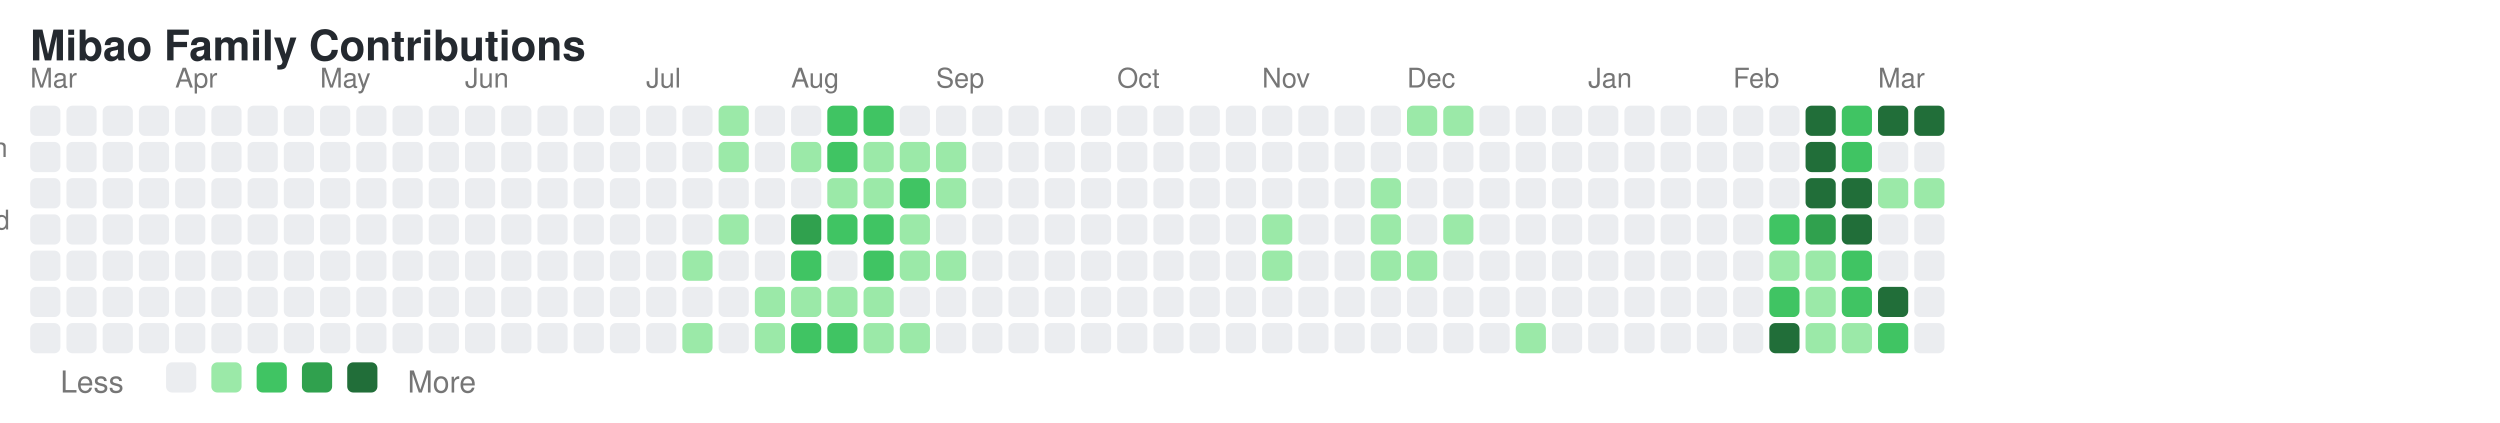
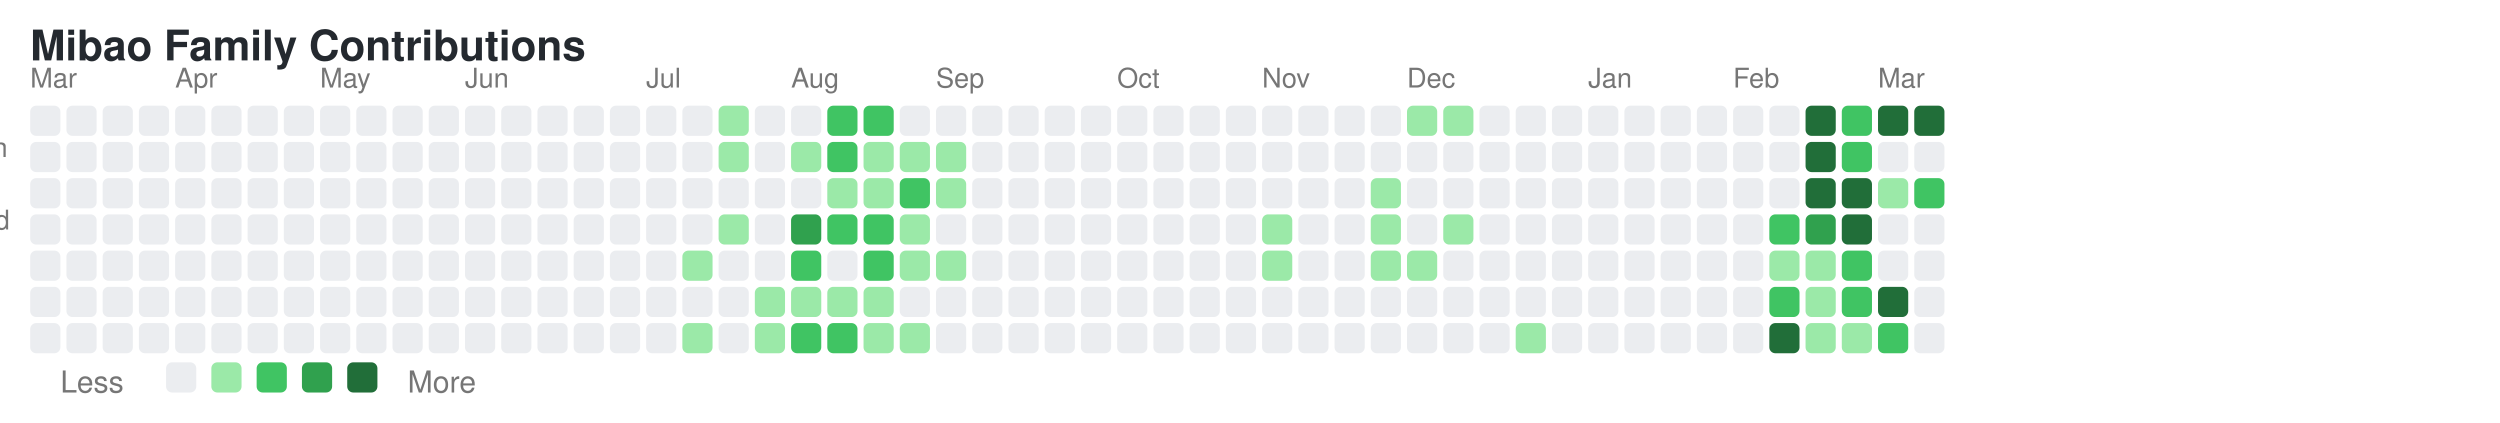
<svg xmlns="http://www.w3.org/2000/svg" width="828" height="140">
  <text x="10" y="20" font-family="-apple-system, BlinkMacSystemFont, Segoe UI, Helvetica, Arial, sans-serif" font-size="14" font-weight="600" fill="#24292f">Mibao Family Contributions</text>
  <g transform="translate(10, 35)">
    <text x="0" y="-6" font-family="-apple-system, BlinkMacSystemFont, Segoe UI, Helvetica, Arial, sans-serif" font-size="9" fill="#767676">Mar</text>
    <text x="48" y="-6" font-family="-apple-system, BlinkMacSystemFont, Segoe UI, Helvetica, Arial, sans-serif" font-size="9" fill="#767676">Apr</text>
    <text x="96" y="-6" font-family="-apple-system, BlinkMacSystemFont, Segoe UI, Helvetica, Arial, sans-serif" font-size="9" fill="#767676">May</text>
    <text x="144" y="-6" font-family="-apple-system, BlinkMacSystemFont, Segoe UI, Helvetica, Arial, sans-serif" font-size="9" fill="#767676">Jun</text>
    <text x="204" y="-6" font-family="-apple-system, BlinkMacSystemFont, Segoe UI, Helvetica, Arial, sans-serif" font-size="9" fill="#767676">Jul</text>
    <text x="252" y="-6" font-family="-apple-system, BlinkMacSystemFont, Segoe UI, Helvetica, Arial, sans-serif" font-size="9" fill="#767676">Aug</text>
    <text x="300" y="-6" font-family="-apple-system, BlinkMacSystemFont, Segoe UI, Helvetica, Arial, sans-serif" font-size="9" fill="#767676">Sep</text>
    <text x="360" y="-6" font-family="-apple-system, BlinkMacSystemFont, Segoe UI, Helvetica, Arial, sans-serif" font-size="9" fill="#767676">Oct</text>
    <text x="408" y="-6" font-family="-apple-system, BlinkMacSystemFont, Segoe UI, Helvetica, Arial, sans-serif" font-size="9" fill="#767676">Nov</text>
    <text x="456" y="-6" font-family="-apple-system, BlinkMacSystemFont, Segoe UI, Helvetica, Arial, sans-serif" font-size="9" fill="#767676">Dec</text>
    <text x="516" y="-6" font-family="-apple-system, BlinkMacSystemFont, Segoe UI, Helvetica, Arial, sans-serif" font-size="9" fill="#767676">Jan</text>
    <text x="564" y="-6" font-family="-apple-system, BlinkMacSystemFont, Segoe UI, Helvetica, Arial, sans-serif" font-size="9" fill="#767676">Feb</text>
    <text x="612" y="-6" font-family="-apple-system, BlinkMacSystemFont, Segoe UI, Helvetica, Arial, sans-serif" font-size="9" fill="#767676">Mar</text>
    <text x="-25" y="17.0" font-family="-apple-system, BlinkMacSystemFont, Segoe UI, Helvetica, Arial, sans-serif" font-size="9" fill="#767676">Mon</text>
    <text x="-25" y="41.0" font-family="-apple-system, BlinkMacSystemFont, Segoe UI, Helvetica, Arial, sans-serif" font-size="9" fill="#767676">Wed</text>
    <text x="-25" y="65.0" font-family="-apple-system, BlinkMacSystemFont, Segoe UI, Helvetica, Arial, sans-serif" font-size="9" fill="#767676">Fri</text>
    <rect x="0" y="0" width="10" height="10" fill="#ebedf0" rx="2" />
    <rect x="0" y="12" width="10" height="10" fill="#ebedf0" rx="2" />
    <rect x="0" y="24" width="10" height="10" fill="#ebedf0" rx="2" />
    <rect x="0" y="36" width="10" height="10" fill="#ebedf0" rx="2" />
    <rect x="0" y="48" width="10" height="10" fill="#ebedf0" rx="2" />
    <rect x="0" y="60" width="10" height="10" fill="#ebedf0" rx="2" />
    <rect x="0" y="72" width="10" height="10" fill="#ebedf0" rx="2" />
    <rect x="12" y="0" width="10" height="10" fill="#ebedf0" rx="2" />
    <rect x="12" y="12" width="10" height="10" fill="#ebedf0" rx="2" />
    <rect x="12" y="24" width="10" height="10" fill="#ebedf0" rx="2" />
    <rect x="12" y="36" width="10" height="10" fill="#ebedf0" rx="2" />
    <rect x="12" y="48" width="10" height="10" fill="#ebedf0" rx="2" />
    <rect x="12" y="60" width="10" height="10" fill="#ebedf0" rx="2" />
    <rect x="12" y="72" width="10" height="10" fill="#ebedf0" rx="2" />
    <rect x="24" y="0" width="10" height="10" fill="#ebedf0" rx="2" />
    <rect x="24" y="12" width="10" height="10" fill="#ebedf0" rx="2" />
    <rect x="24" y="24" width="10" height="10" fill="#ebedf0" rx="2" />
    <rect x="24" y="36" width="10" height="10" fill="#ebedf0" rx="2" />
    <rect x="24" y="48" width="10" height="10" fill="#ebedf0" rx="2" />
    <rect x="24" y="60" width="10" height="10" fill="#ebedf0" rx="2" />
    <rect x="24" y="72" width="10" height="10" fill="#ebedf0" rx="2" />
    <rect x="36" y="0" width="10" height="10" fill="#ebedf0" rx="2" />
    <rect x="36" y="12" width="10" height="10" fill="#ebedf0" rx="2" />
    <rect x="36" y="24" width="10" height="10" fill="#ebedf0" rx="2" />
    <rect x="36" y="36" width="10" height="10" fill="#ebedf0" rx="2" />
    <rect x="36" y="48" width="10" height="10" fill="#ebedf0" rx="2" />
    <rect x="36" y="60" width="10" height="10" fill="#ebedf0" rx="2" />
    <rect x="36" y="72" width="10" height="10" fill="#ebedf0" rx="2" />
    <rect x="48" y="0" width="10" height="10" fill="#ebedf0" rx="2" />
    <rect x="48" y="12" width="10" height="10" fill="#ebedf0" rx="2" />
    <rect x="48" y="24" width="10" height="10" fill="#ebedf0" rx="2" />
    <rect x="48" y="36" width="10" height="10" fill="#ebedf0" rx="2" />
    <rect x="48" y="48" width="10" height="10" fill="#ebedf0" rx="2" />
    <rect x="48" y="60" width="10" height="10" fill="#ebedf0" rx="2" />
    <rect x="48" y="72" width="10" height="10" fill="#ebedf0" rx="2" />
    <rect x="60" y="0" width="10" height="10" fill="#ebedf0" rx="2" />
    <rect x="60" y="12" width="10" height="10" fill="#ebedf0" rx="2" />
    <rect x="60" y="24" width="10" height="10" fill="#ebedf0" rx="2" />
    <rect x="60" y="36" width="10" height="10" fill="#ebedf0" rx="2" />
    <rect x="60" y="48" width="10" height="10" fill="#ebedf0" rx="2" />
    <rect x="60" y="60" width="10" height="10" fill="#ebedf0" rx="2" />
    <rect x="60" y="72" width="10" height="10" fill="#ebedf0" rx="2" />
    <rect x="72" y="0" width="10" height="10" fill="#ebedf0" rx="2" />
    <rect x="72" y="12" width="10" height="10" fill="#ebedf0" rx="2" />
    <rect x="72" y="24" width="10" height="10" fill="#ebedf0" rx="2" />
    <rect x="72" y="36" width="10" height="10" fill="#ebedf0" rx="2" />
    <rect x="72" y="48" width="10" height="10" fill="#ebedf0" rx="2" />
    <rect x="72" y="60" width="10" height="10" fill="#ebedf0" rx="2" />
    <rect x="72" y="72" width="10" height="10" fill="#ebedf0" rx="2" />
    <rect x="84" y="0" width="10" height="10" fill="#ebedf0" rx="2" />
    <rect x="84" y="12" width="10" height="10" fill="#ebedf0" rx="2" />
    <rect x="84" y="24" width="10" height="10" fill="#ebedf0" rx="2" />
    <rect x="84" y="36" width="10" height="10" fill="#ebedf0" rx="2" />
    <rect x="84" y="48" width="10" height="10" fill="#ebedf0" rx="2" />
    <rect x="84" y="60" width="10" height="10" fill="#ebedf0" rx="2" />
    <rect x="84" y="72" width="10" height="10" fill="#ebedf0" rx="2" />
    <rect x="96" y="0" width="10" height="10" fill="#ebedf0" rx="2" />
    <rect x="96" y="12" width="10" height="10" fill="#ebedf0" rx="2" />
    <rect x="96" y="24" width="10" height="10" fill="#ebedf0" rx="2" />
    <rect x="96" y="36" width="10" height="10" fill="#ebedf0" rx="2" />
    <rect x="96" y="48" width="10" height="10" fill="#ebedf0" rx="2" />
    <rect x="96" y="60" width="10" height="10" fill="#ebedf0" rx="2" />
    <rect x="96" y="72" width="10" height="10" fill="#ebedf0" rx="2" />
    <rect x="108" y="0" width="10" height="10" fill="#ebedf0" rx="2" />
    <rect x="108" y="12" width="10" height="10" fill="#ebedf0" rx="2" />
    <rect x="108" y="24" width="10" height="10" fill="#ebedf0" rx="2" />
    <rect x="108" y="36" width="10" height="10" fill="#ebedf0" rx="2" />
    <rect x="108" y="48" width="10" height="10" fill="#ebedf0" rx="2" />
    <rect x="108" y="60" width="10" height="10" fill="#ebedf0" rx="2" />
    <rect x="108" y="72" width="10" height="10" fill="#ebedf0" rx="2" />
    <rect x="120" y="0" width="10" height="10" fill="#ebedf0" rx="2" />
    <rect x="120" y="12" width="10" height="10" fill="#ebedf0" rx="2" />
    <rect x="120" y="24" width="10" height="10" fill="#ebedf0" rx="2" />
    <rect x="120" y="36" width="10" height="10" fill="#ebedf0" rx="2" />
    <rect x="120" y="48" width="10" height="10" fill="#ebedf0" rx="2" />
    <rect x="120" y="60" width="10" height="10" fill="#ebedf0" rx="2" />
    <rect x="120" y="72" width="10" height="10" fill="#ebedf0" rx="2" />
    <rect x="132" y="0" width="10" height="10" fill="#ebedf0" rx="2" />
    <rect x="132" y="12" width="10" height="10" fill="#ebedf0" rx="2" />
    <rect x="132" y="24" width="10" height="10" fill="#ebedf0" rx="2" />
    <rect x="132" y="36" width="10" height="10" fill="#ebedf0" rx="2" />
    <rect x="132" y="48" width="10" height="10" fill="#ebedf0" rx="2" />
    <rect x="132" y="60" width="10" height="10" fill="#ebedf0" rx="2" />
    <rect x="132" y="72" width="10" height="10" fill="#ebedf0" rx="2" />
    <rect x="144" y="0" width="10" height="10" fill="#ebedf0" rx="2" />
    <rect x="144" y="12" width="10" height="10" fill="#ebedf0" rx="2" />
    <rect x="144" y="24" width="10" height="10" fill="#ebedf0" rx="2" />
    <rect x="144" y="36" width="10" height="10" fill="#ebedf0" rx="2" />
    <rect x="144" y="48" width="10" height="10" fill="#ebedf0" rx="2" />
    <rect x="144" y="60" width="10" height="10" fill="#ebedf0" rx="2" />
    <rect x="144" y="72" width="10" height="10" fill="#ebedf0" rx="2" />
    <rect x="156" y="0" width="10" height="10" fill="#ebedf0" rx="2" />
    <rect x="156" y="12" width="10" height="10" fill="#ebedf0" rx="2" />
    <rect x="156" y="24" width="10" height="10" fill="#ebedf0" rx="2" />
    <rect x="156" y="36" width="10" height="10" fill="#ebedf0" rx="2" />
    <rect x="156" y="48" width="10" height="10" fill="#ebedf0" rx="2" />
    <rect x="156" y="60" width="10" height="10" fill="#ebedf0" rx="2" />
    <rect x="156" y="72" width="10" height="10" fill="#ebedf0" rx="2" />
    <rect x="168" y="0" width="10" height="10" fill="#ebedf0" rx="2" />
    <rect x="168" y="12" width="10" height="10" fill="#ebedf0" rx="2" />
    <rect x="168" y="24" width="10" height="10" fill="#ebedf0" rx="2" />
    <rect x="168" y="36" width="10" height="10" fill="#ebedf0" rx="2" />
    <rect x="168" y="48" width="10" height="10" fill="#ebedf0" rx="2" />
    <rect x="168" y="60" width="10" height="10" fill="#ebedf0" rx="2" />
    <rect x="168" y="72" width="10" height="10" fill="#ebedf0" rx="2" />
    <rect x="180" y="0" width="10" height="10" fill="#ebedf0" rx="2" />
    <rect x="180" y="12" width="10" height="10" fill="#ebedf0" rx="2" />
    <rect x="180" y="24" width="10" height="10" fill="#ebedf0" rx="2" />
    <rect x="180" y="36" width="10" height="10" fill="#ebedf0" rx="2" />
    <rect x="180" y="48" width="10" height="10" fill="#ebedf0" rx="2" />
    <rect x="180" y="60" width="10" height="10" fill="#ebedf0" rx="2" />
    <rect x="180" y="72" width="10" height="10" fill="#ebedf0" rx="2" />
    <rect x="192" y="0" width="10" height="10" fill="#ebedf0" rx="2" />
    <rect x="192" y="12" width="10" height="10" fill="#ebedf0" rx="2" />
    <rect x="192" y="24" width="10" height="10" fill="#ebedf0" rx="2" />
    <rect x="192" y="36" width="10" height="10" fill="#ebedf0" rx="2" />
    <rect x="192" y="48" width="10" height="10" fill="#ebedf0" rx="2" />
    <rect x="192" y="60" width="10" height="10" fill="#ebedf0" rx="2" />
    <rect x="192" y="72" width="10" height="10" fill="#ebedf0" rx="2" />
    <rect x="204" y="0" width="10" height="10" fill="#ebedf0" rx="2" />
    <rect x="204" y="12" width="10" height="10" fill="#ebedf0" rx="2" />
    <rect x="204" y="24" width="10" height="10" fill="#ebedf0" rx="2" />
    <rect x="204" y="36" width="10" height="10" fill="#ebedf0" rx="2" />
    <rect x="204" y="48" width="10" height="10" fill="#ebedf0" rx="2" />
    <rect x="204" y="60" width="10" height="10" fill="#ebedf0" rx="2" />
    <rect x="204" y="72" width="10" height="10" fill="#ebedf0" rx="2" />
    <rect x="216" y="0" width="10" height="10" fill="#ebedf0" rx="2" />
    <rect x="216" y="12" width="10" height="10" fill="#ebedf0" rx="2" />
    <rect x="216" y="24" width="10" height="10" fill="#ebedf0" rx="2" />
    <rect x="216" y="36" width="10" height="10" fill="#ebedf0" rx="2" />
    <rect x="216" y="48" width="10" height="10" fill="#9be9a8" rx="2" />
    <rect x="216" y="60" width="10" height="10" fill="#ebedf0" rx="2" />
    <rect x="216" y="72" width="10" height="10" fill="#9be9a8" rx="2" />
    <rect x="228" y="0" width="10" height="10" fill="#9be9a8" rx="2" />
    <rect x="228" y="12" width="10" height="10" fill="#9be9a8" rx="2" />
    <rect x="228" y="24" width="10" height="10" fill="#ebedf0" rx="2" />
    <rect x="228" y="36" width="10" height="10" fill="#9be9a8" rx="2" />
    <rect x="228" y="48" width="10" height="10" fill="#ebedf0" rx="2" />
    <rect x="228" y="60" width="10" height="10" fill="#ebedf0" rx="2" />
    <rect x="228" y="72" width="10" height="10" fill="#ebedf0" rx="2" />
    <rect x="240" y="0" width="10" height="10" fill="#ebedf0" rx="2" />
    <rect x="240" y="12" width="10" height="10" fill="#ebedf0" rx="2" />
    <rect x="240" y="24" width="10" height="10" fill="#ebedf0" rx="2" />
    <rect x="240" y="36" width="10" height="10" fill="#ebedf0" rx="2" />
    <rect x="240" y="48" width="10" height="10" fill="#ebedf0" rx="2" />
    <rect x="240" y="60" width="10" height="10" fill="#9be9a8" rx="2" />
    <rect x="240" y="72" width="10" height="10" fill="#9be9a8" rx="2" />
    <rect x="252" y="0" width="10" height="10" fill="#ebedf0" rx="2" />
    <rect x="252" y="12" width="10" height="10" fill="#9be9a8" rx="2" />
    <rect x="252" y="24" width="10" height="10" fill="#ebedf0" rx="2" />
    <rect x="252" y="36" width="10" height="10" fill="#30a14e" rx="2" />
    <rect x="252" y="48" width="10" height="10" fill="#40c463" rx="2" />
    <rect x="252" y="60" width="10" height="10" fill="#9be9a8" rx="2" />
    <rect x="252" y="72" width="10" height="10" fill="#40c463" rx="2" />
    <rect x="264" y="0" width="10" height="10" fill="#40c463" rx="2" />
    <rect x="264" y="12" width="10" height="10" fill="#40c463" rx="2" />
    <rect x="264" y="24" width="10" height="10" fill="#9be9a8" rx="2" />
    <rect x="264" y="36" width="10" height="10" fill="#40c463" rx="2" />
    <rect x="264" y="48" width="10" height="10" fill="#ebedf0" rx="2" />
    <rect x="264" y="60" width="10" height="10" fill="#9be9a8" rx="2" />
    <rect x="264" y="72" width="10" height="10" fill="#40c463" rx="2" />
    <rect x="276" y="0" width="10" height="10" fill="#40c463" rx="2" />
    <rect x="276" y="12" width="10" height="10" fill="#9be9a8" rx="2" />
    <rect x="276" y="24" width="10" height="10" fill="#9be9a8" rx="2" />
    <rect x="276" y="36" width="10" height="10" fill="#40c463" rx="2" />
    <rect x="276" y="48" width="10" height="10" fill="#40c463" rx="2" />
    <rect x="276" y="60" width="10" height="10" fill="#9be9a8" rx="2" />
    <rect x="276" y="72" width="10" height="10" fill="#9be9a8" rx="2" />
    <rect x="288" y="0" width="10" height="10" fill="#ebedf0" rx="2" />
    <rect x="288" y="12" width="10" height="10" fill="#9be9a8" rx="2" />
    <rect x="288" y="24" width="10" height="10" fill="#40c463" rx="2" />
    <rect x="288" y="36" width="10" height="10" fill="#9be9a8" rx="2" />
    <rect x="288" y="48" width="10" height="10" fill="#9be9a8" rx="2" />
    <rect x="288" y="60" width="10" height="10" fill="#ebedf0" rx="2" />
    <rect x="288" y="72" width="10" height="10" fill="#9be9a8" rx="2" />
    <rect x="300" y="0" width="10" height="10" fill="#ebedf0" rx="2" />
    <rect x="300" y="12" width="10" height="10" fill="#9be9a8" rx="2" />
    <rect x="300" y="24" width="10" height="10" fill="#9be9a8" rx="2" />
    <rect x="300" y="36" width="10" height="10" fill="#ebedf0" rx="2" />
    <rect x="300" y="48" width="10" height="10" fill="#9be9a8" rx="2" />
    <rect x="300" y="60" width="10" height="10" fill="#ebedf0" rx="2" />
    <rect x="300" y="72" width="10" height="10" fill="#ebedf0" rx="2" />
    <rect x="312" y="0" width="10" height="10" fill="#ebedf0" rx="2" />
    <rect x="312" y="12" width="10" height="10" fill="#ebedf0" rx="2" />
    <rect x="312" y="24" width="10" height="10" fill="#ebedf0" rx="2" />
    <rect x="312" y="36" width="10" height="10" fill="#ebedf0" rx="2" />
    <rect x="312" y="48" width="10" height="10" fill="#ebedf0" rx="2" />
    <rect x="312" y="60" width="10" height="10" fill="#ebedf0" rx="2" />
    <rect x="312" y="72" width="10" height="10" fill="#ebedf0" rx="2" />
    <rect x="324" y="0" width="10" height="10" fill="#ebedf0" rx="2" />
    <rect x="324" y="12" width="10" height="10" fill="#ebedf0" rx="2" />
    <rect x="324" y="24" width="10" height="10" fill="#ebedf0" rx="2" />
    <rect x="324" y="36" width="10" height="10" fill="#ebedf0" rx="2" />
    <rect x="324" y="48" width="10" height="10" fill="#ebedf0" rx="2" />
    <rect x="324" y="60" width="10" height="10" fill="#ebedf0" rx="2" />
    <rect x="324" y="72" width="10" height="10" fill="#ebedf0" rx="2" />
    <rect x="336" y="0" width="10" height="10" fill="#ebedf0" rx="2" />
    <rect x="336" y="12" width="10" height="10" fill="#ebedf0" rx="2" />
    <rect x="336" y="24" width="10" height="10" fill="#ebedf0" rx="2" />
    <rect x="336" y="36" width="10" height="10" fill="#ebedf0" rx="2" />
    <rect x="336" y="48" width="10" height="10" fill="#ebedf0" rx="2" />
    <rect x="336" y="60" width="10" height="10" fill="#ebedf0" rx="2" />
    <rect x="336" y="72" width="10" height="10" fill="#ebedf0" rx="2" />
    <rect x="348" y="0" width="10" height="10" fill="#ebedf0" rx="2" />
    <rect x="348" y="12" width="10" height="10" fill="#ebedf0" rx="2" />
    <rect x="348" y="24" width="10" height="10" fill="#ebedf0" rx="2" />
    <rect x="348" y="36" width="10" height="10" fill="#ebedf0" rx="2" />
    <rect x="348" y="48" width="10" height="10" fill="#ebedf0" rx="2" />
    <rect x="348" y="60" width="10" height="10" fill="#ebedf0" rx="2" />
    <rect x="348" y="72" width="10" height="10" fill="#ebedf0" rx="2" />
    <rect x="360" y="0" width="10" height="10" fill="#ebedf0" rx="2" />
    <rect x="360" y="12" width="10" height="10" fill="#ebedf0" rx="2" />
    <rect x="360" y="24" width="10" height="10" fill="#ebedf0" rx="2" />
    <rect x="360" y="36" width="10" height="10" fill="#ebedf0" rx="2" />
    <rect x="360" y="48" width="10" height="10" fill="#ebedf0" rx="2" />
    <rect x="360" y="60" width="10" height="10" fill="#ebedf0" rx="2" />
    <rect x="360" y="72" width="10" height="10" fill="#ebedf0" rx="2" />
    <rect x="372" y="0" width="10" height="10" fill="#ebedf0" rx="2" />
    <rect x="372" y="12" width="10" height="10" fill="#ebedf0" rx="2" />
    <rect x="372" y="24" width="10" height="10" fill="#ebedf0" rx="2" />
    <rect x="372" y="36" width="10" height="10" fill="#ebedf0" rx="2" />
    <rect x="372" y="48" width="10" height="10" fill="#ebedf0" rx="2" />
    <rect x="372" y="60" width="10" height="10" fill="#ebedf0" rx="2" />
    <rect x="372" y="72" width="10" height="10" fill="#ebedf0" rx="2" />
    <rect x="384" y="0" width="10" height="10" fill="#ebedf0" rx="2" />
    <rect x="384" y="12" width="10" height="10" fill="#ebedf0" rx="2" />
    <rect x="384" y="24" width="10" height="10" fill="#ebedf0" rx="2" />
    <rect x="384" y="36" width="10" height="10" fill="#ebedf0" rx="2" />
    <rect x="384" y="48" width="10" height="10" fill="#ebedf0" rx="2" />
    <rect x="384" y="60" width="10" height="10" fill="#ebedf0" rx="2" />
    <rect x="384" y="72" width="10" height="10" fill="#ebedf0" rx="2" />
    <rect x="396" y="0" width="10" height="10" fill="#ebedf0" rx="2" />
    <rect x="396" y="12" width="10" height="10" fill="#ebedf0" rx="2" />
    <rect x="396" y="24" width="10" height="10" fill="#ebedf0" rx="2" />
    <rect x="396" y="36" width="10" height="10" fill="#ebedf0" rx="2" />
    <rect x="396" y="48" width="10" height="10" fill="#ebedf0" rx="2" />
    <rect x="396" y="60" width="10" height="10" fill="#ebedf0" rx="2" />
    <rect x="396" y="72" width="10" height="10" fill="#ebedf0" rx="2" />
    <rect x="408" y="0" width="10" height="10" fill="#ebedf0" rx="2" />
    <rect x="408" y="12" width="10" height="10" fill="#ebedf0" rx="2" />
    <rect x="408" y="24" width="10" height="10" fill="#ebedf0" rx="2" />
    <rect x="408" y="36" width="10" height="10" fill="#9be9a8" rx="2" />
    <rect x="408" y="48" width="10" height="10" fill="#9be9a8" rx="2" />
    <rect x="408" y="60" width="10" height="10" fill="#ebedf0" rx="2" />
    <rect x="408" y="72" width="10" height="10" fill="#ebedf0" rx="2" />
    <rect x="420" y="0" width="10" height="10" fill="#ebedf0" rx="2" />
    <rect x="420" y="12" width="10" height="10" fill="#ebedf0" rx="2" />
    <rect x="420" y="24" width="10" height="10" fill="#ebedf0" rx="2" />
    <rect x="420" y="36" width="10" height="10" fill="#ebedf0" rx="2" />
    <rect x="420" y="48" width="10" height="10" fill="#ebedf0" rx="2" />
    <rect x="420" y="60" width="10" height="10" fill="#ebedf0" rx="2" />
    <rect x="420" y="72" width="10" height="10" fill="#ebedf0" rx="2" />
    <rect x="432" y="0" width="10" height="10" fill="#ebedf0" rx="2" />
    <rect x="432" y="12" width="10" height="10" fill="#ebedf0" rx="2" />
    <rect x="432" y="24" width="10" height="10" fill="#ebedf0" rx="2" />
    <rect x="432" y="36" width="10" height="10" fill="#ebedf0" rx="2" />
    <rect x="432" y="48" width="10" height="10" fill="#ebedf0" rx="2" />
    <rect x="432" y="60" width="10" height="10" fill="#ebedf0" rx="2" />
    <rect x="432" y="72" width="10" height="10" fill="#ebedf0" rx="2" />
    <rect x="444" y="0" width="10" height="10" fill="#ebedf0" rx="2" />
    <rect x="444" y="12" width="10" height="10" fill="#ebedf0" rx="2" />
    <rect x="444" y="24" width="10" height="10" fill="#9be9a8" rx="2" />
    <rect x="444" y="36" width="10" height="10" fill="#9be9a8" rx="2" />
    <rect x="444" y="48" width="10" height="10" fill="#9be9a8" rx="2" />
    <rect x="444" y="60" width="10" height="10" fill="#ebedf0" rx="2" />
    <rect x="444" y="72" width="10" height="10" fill="#ebedf0" rx="2" />
    <rect x="456" y="0" width="10" height="10" fill="#9be9a8" rx="2" />
    <rect x="456" y="12" width="10" height="10" fill="#ebedf0" rx="2" />
    <rect x="456" y="24" width="10" height="10" fill="#ebedf0" rx="2" />
    <rect x="456" y="36" width="10" height="10" fill="#ebedf0" rx="2" />
    <rect x="456" y="48" width="10" height="10" fill="#9be9a8" rx="2" />
    <rect x="456" y="60" width="10" height="10" fill="#ebedf0" rx="2" />
    <rect x="456" y="72" width="10" height="10" fill="#ebedf0" rx="2" />
    <rect x="468" y="0" width="10" height="10" fill="#9be9a8" rx="2" />
    <rect x="468" y="12" width="10" height="10" fill="#ebedf0" rx="2" />
    <rect x="468" y="24" width="10" height="10" fill="#ebedf0" rx="2" />
    <rect x="468" y="36" width="10" height="10" fill="#9be9a8" rx="2" />
    <rect x="468" y="48" width="10" height="10" fill="#ebedf0" rx="2" />
    <rect x="468" y="60" width="10" height="10" fill="#ebedf0" rx="2" />
    <rect x="468" y="72" width="10" height="10" fill="#ebedf0" rx="2" />
    <rect x="480" y="0" width="10" height="10" fill="#ebedf0" rx="2" />
    <rect x="480" y="12" width="10" height="10" fill="#ebedf0" rx="2" />
    <rect x="480" y="24" width="10" height="10" fill="#ebedf0" rx="2" />
    <rect x="480" y="36" width="10" height="10" fill="#ebedf0" rx="2" />
    <rect x="480" y="48" width="10" height="10" fill="#ebedf0" rx="2" />
    <rect x="480" y="60" width="10" height="10" fill="#ebedf0" rx="2" />
    <rect x="480" y="72" width="10" height="10" fill="#ebedf0" rx="2" />
    <rect x="492" y="0" width="10" height="10" fill="#ebedf0" rx="2" />
    <rect x="492" y="12" width="10" height="10" fill="#ebedf0" rx="2" />
    <rect x="492" y="24" width="10" height="10" fill="#ebedf0" rx="2" />
    <rect x="492" y="36" width="10" height="10" fill="#ebedf0" rx="2" />
    <rect x="492" y="48" width="10" height="10" fill="#ebedf0" rx="2" />
    <rect x="492" y="60" width="10" height="10" fill="#ebedf0" rx="2" />
    <rect x="492" y="72" width="10" height="10" fill="#9be9a8" rx="2" />
    <rect x="504" y="0" width="10" height="10" fill="#ebedf0" rx="2" />
    <rect x="504" y="12" width="10" height="10" fill="#ebedf0" rx="2" />
    <rect x="504" y="24" width="10" height="10" fill="#ebedf0" rx="2" />
    <rect x="504" y="36" width="10" height="10" fill="#ebedf0" rx="2" />
    <rect x="504" y="48" width="10" height="10" fill="#ebedf0" rx="2" />
    <rect x="504" y="60" width="10" height="10" fill="#ebedf0" rx="2" />
    <rect x="504" y="72" width="10" height="10" fill="#ebedf0" rx="2" />
    <rect x="516" y="0" width="10" height="10" fill="#ebedf0" rx="2" />
    <rect x="516" y="12" width="10" height="10" fill="#ebedf0" rx="2" />
    <rect x="516" y="24" width="10" height="10" fill="#ebedf0" rx="2" />
    <rect x="516" y="36" width="10" height="10" fill="#ebedf0" rx="2" />
    <rect x="516" y="48" width="10" height="10" fill="#ebedf0" rx="2" />
    <rect x="516" y="60" width="10" height="10" fill="#ebedf0" rx="2" />
    <rect x="516" y="72" width="10" height="10" fill="#ebedf0" rx="2" />
    <rect x="528" y="0" width="10" height="10" fill="#ebedf0" rx="2" />
    <rect x="528" y="12" width="10" height="10" fill="#ebedf0" rx="2" />
    <rect x="528" y="24" width="10" height="10" fill="#ebedf0" rx="2" />
    <rect x="528" y="36" width="10" height="10" fill="#ebedf0" rx="2" />
    <rect x="528" y="48" width="10" height="10" fill="#ebedf0" rx="2" />
    <rect x="528" y="60" width="10" height="10" fill="#ebedf0" rx="2" />
    <rect x="528" y="72" width="10" height="10" fill="#ebedf0" rx="2" />
    <rect x="540" y="0" width="10" height="10" fill="#ebedf0" rx="2" />
    <rect x="540" y="12" width="10" height="10" fill="#ebedf0" rx="2" />
    <rect x="540" y="24" width="10" height="10" fill="#ebedf0" rx="2" />
    <rect x="540" y="36" width="10" height="10" fill="#ebedf0" rx="2" />
    <rect x="540" y="48" width="10" height="10" fill="#ebedf0" rx="2" />
    <rect x="540" y="60" width="10" height="10" fill="#ebedf0" rx="2" />
    <rect x="540" y="72" width="10" height="10" fill="#ebedf0" rx="2" />
    <rect x="552" y="0" width="10" height="10" fill="#ebedf0" rx="2" />
    <rect x="552" y="12" width="10" height="10" fill="#ebedf0" rx="2" />
    <rect x="552" y="24" width="10" height="10" fill="#ebedf0" rx="2" />
    <rect x="552" y="36" width="10" height="10" fill="#ebedf0" rx="2" />
    <rect x="552" y="48" width="10" height="10" fill="#ebedf0" rx="2" />
    <rect x="552" y="60" width="10" height="10" fill="#ebedf0" rx="2" />
    <rect x="552" y="72" width="10" height="10" fill="#ebedf0" rx="2" />
    <rect x="564" y="0" width="10" height="10" fill="#ebedf0" rx="2" />
    <rect x="564" y="12" width="10" height="10" fill="#ebedf0" rx="2" />
    <rect x="564" y="24" width="10" height="10" fill="#ebedf0" rx="2" />
    <rect x="564" y="36" width="10" height="10" fill="#ebedf0" rx="2" />
    <rect x="564" y="48" width="10" height="10" fill="#ebedf0" rx="2" />
    <rect x="564" y="60" width="10" height="10" fill="#ebedf0" rx="2" />
    <rect x="564" y="72" width="10" height="10" fill="#ebedf0" rx="2" />
    <rect x="576" y="0" width="10" height="10" fill="#ebedf0" rx="2" />
    <rect x="576" y="12" width="10" height="10" fill="#ebedf0" rx="2" />
    <rect x="576" y="24" width="10" height="10" fill="#ebedf0" rx="2" />
    <rect x="576" y="36" width="10" height="10" fill="#40c463" rx="2" />
    <rect x="576" y="48" width="10" height="10" fill="#9be9a8" rx="2" />
    <rect x="576" y="60" width="10" height="10" fill="#40c463" rx="2" />
    <rect x="576" y="72" width="10" height="10" fill="#216e39" rx="2" />
    <rect x="588" y="0" width="10" height="10" fill="#216e39" rx="2" />
    <rect x="588" y="12" width="10" height="10" fill="#216e39" rx="2" />
    <rect x="588" y="24" width="10" height="10" fill="#216e39" rx="2" />
    <rect x="588" y="36" width="10" height="10" fill="#30a14e" rx="2" />
    <rect x="588" y="48" width="10" height="10" fill="#9be9a8" rx="2" />
    <rect x="588" y="60" width="10" height="10" fill="#9be9a8" rx="2" />
    <rect x="588" y="72" width="10" height="10" fill="#9be9a8" rx="2" />
    <rect x="600" y="0" width="10" height="10" fill="#40c463" rx="2" />
    <rect x="600" y="12" width="10" height="10" fill="#40c463" rx="2" />
    <rect x="600" y="24" width="10" height="10" fill="#216e39" rx="2" />
    <rect x="600" y="36" width="10" height="10" fill="#216e39" rx="2" />
    <rect x="600" y="48" width="10" height="10" fill="#40c463" rx="2" />
    <rect x="600" y="60" width="10" height="10" fill="#40c463" rx="2" />
    <rect x="600" y="72" width="10" height="10" fill="#9be9a8" rx="2" />
    <rect x="612" y="0" width="10" height="10" fill="#216e39" rx="2" />
    <rect x="612" y="12" width="10" height="10" fill="#ebedf0" rx="2" />
    <rect x="612" y="24" width="10" height="10" fill="#9be9a8" rx="2" />
    <rect x="612" y="36" width="10" height="10" fill="#ebedf0" rx="2" />
    <rect x="612" y="48" width="10" height="10" fill="#ebedf0" rx="2" />
    <rect x="612" y="60" width="10" height="10" fill="#216e39" rx="2" />
    <rect x="612" y="72" width="10" height="10" fill="#40c463" rx="2" />
    <rect x="624" y="0" width="10" height="10" fill="#216e39" rx="2" />
    <rect x="624" y="12" width="10" height="10" fill="#ebedf0" rx="2" />
-     <rect x="624" y="24" width="10" height="10" fill="#9be9a8" rx="2" />
+     <rect x="624" y="24" width="10" height="10" fill="#40c463" rx="2" />
    <rect x="624" y="36" width="10" height="10" fill="#ebedf0" rx="2" />
    <rect x="624" y="48" width="10" height="10" fill="#ebedf0" rx="2" />
    <rect x="624" y="60" width="10" height="10" fill="#ebedf0" rx="2" />
    <rect x="624" y="72" width="10" height="10" fill="#ebedf0" rx="2" />
    <text x="10" y="95" font-family="-apple-system, BlinkMacSystemFont, Segoe UI, Helvetica, Arial, sans-serif" font-size="10" fill="#767676">Less</text>
    <rect x="45" y="85" width="10" height="10" fill="#ebedf0" rx="2" />
    <rect x="60" y="85" width="10" height="10" fill="#9be9a8" rx="2" />
    <rect x="75" y="85" width="10" height="10" fill="#40c463" rx="2" />
    <rect x="90" y="85" width="10" height="10" fill="#30a14e" rx="2" />
    <rect x="105" y="85" width="10" height="10" fill="#216e39" rx="2" />
    <text x="125" y="95" font-family="-apple-system, BlinkMacSystemFont, Segoe UI, Helvetica, Arial, sans-serif" font-size="10" fill="#767676">More</text>
  </g>
</svg>
